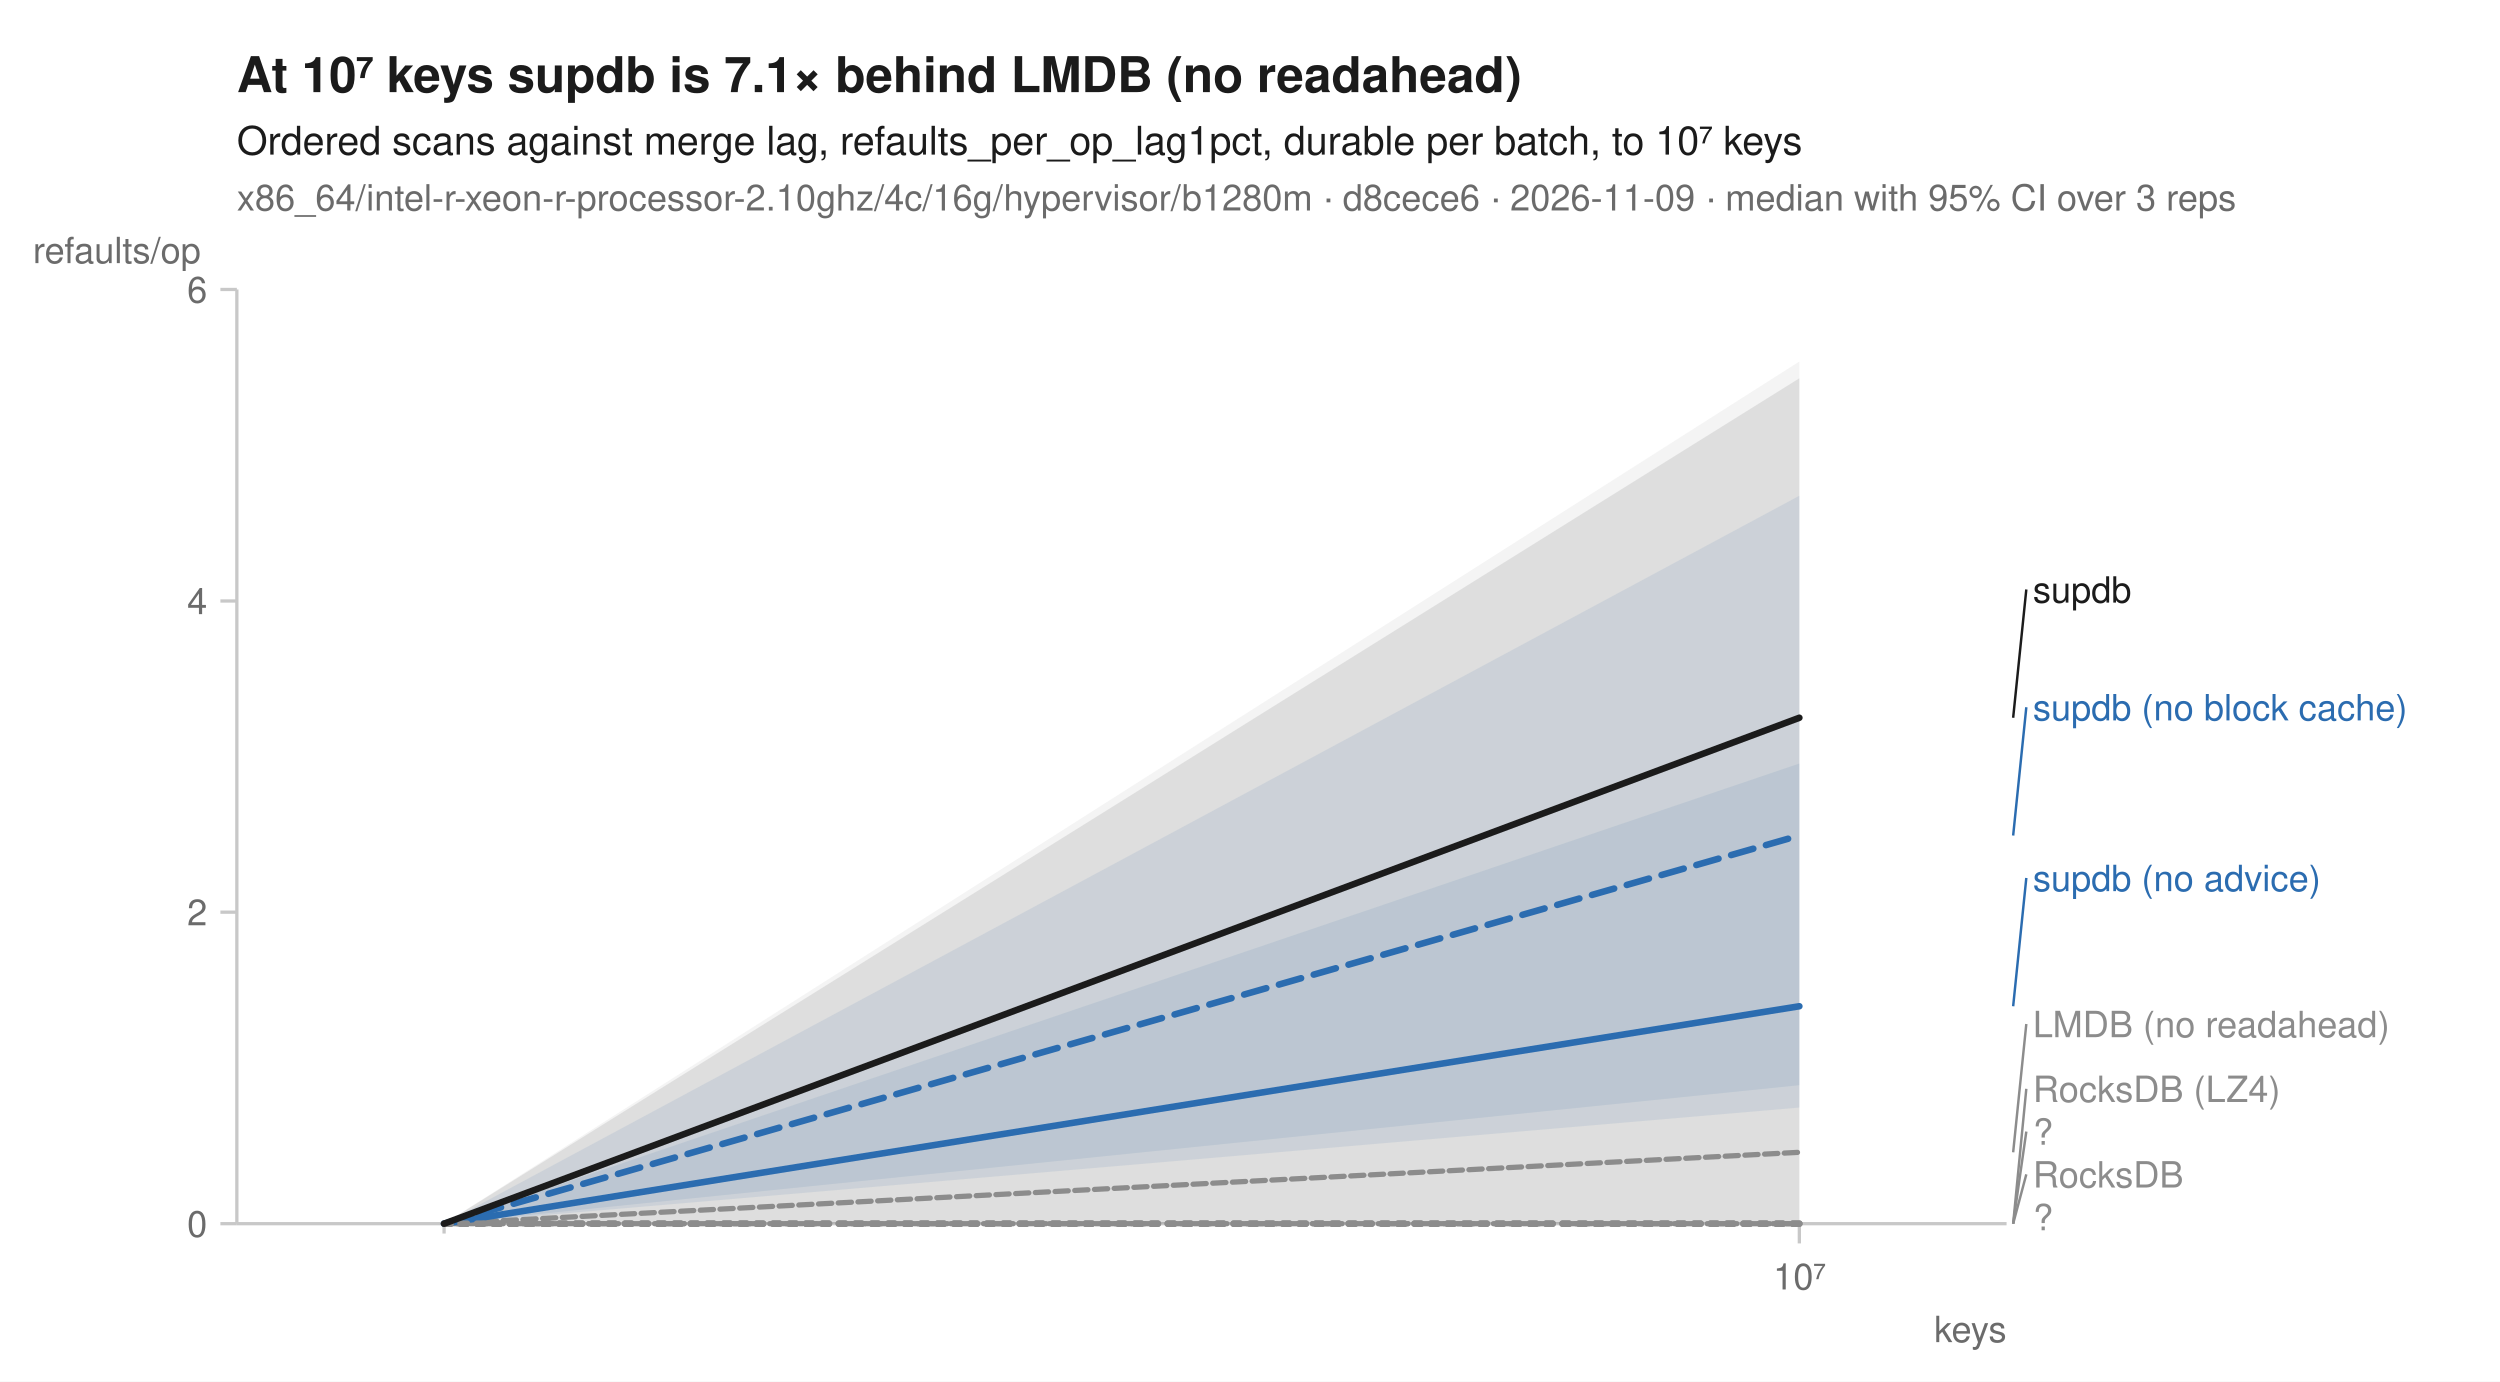
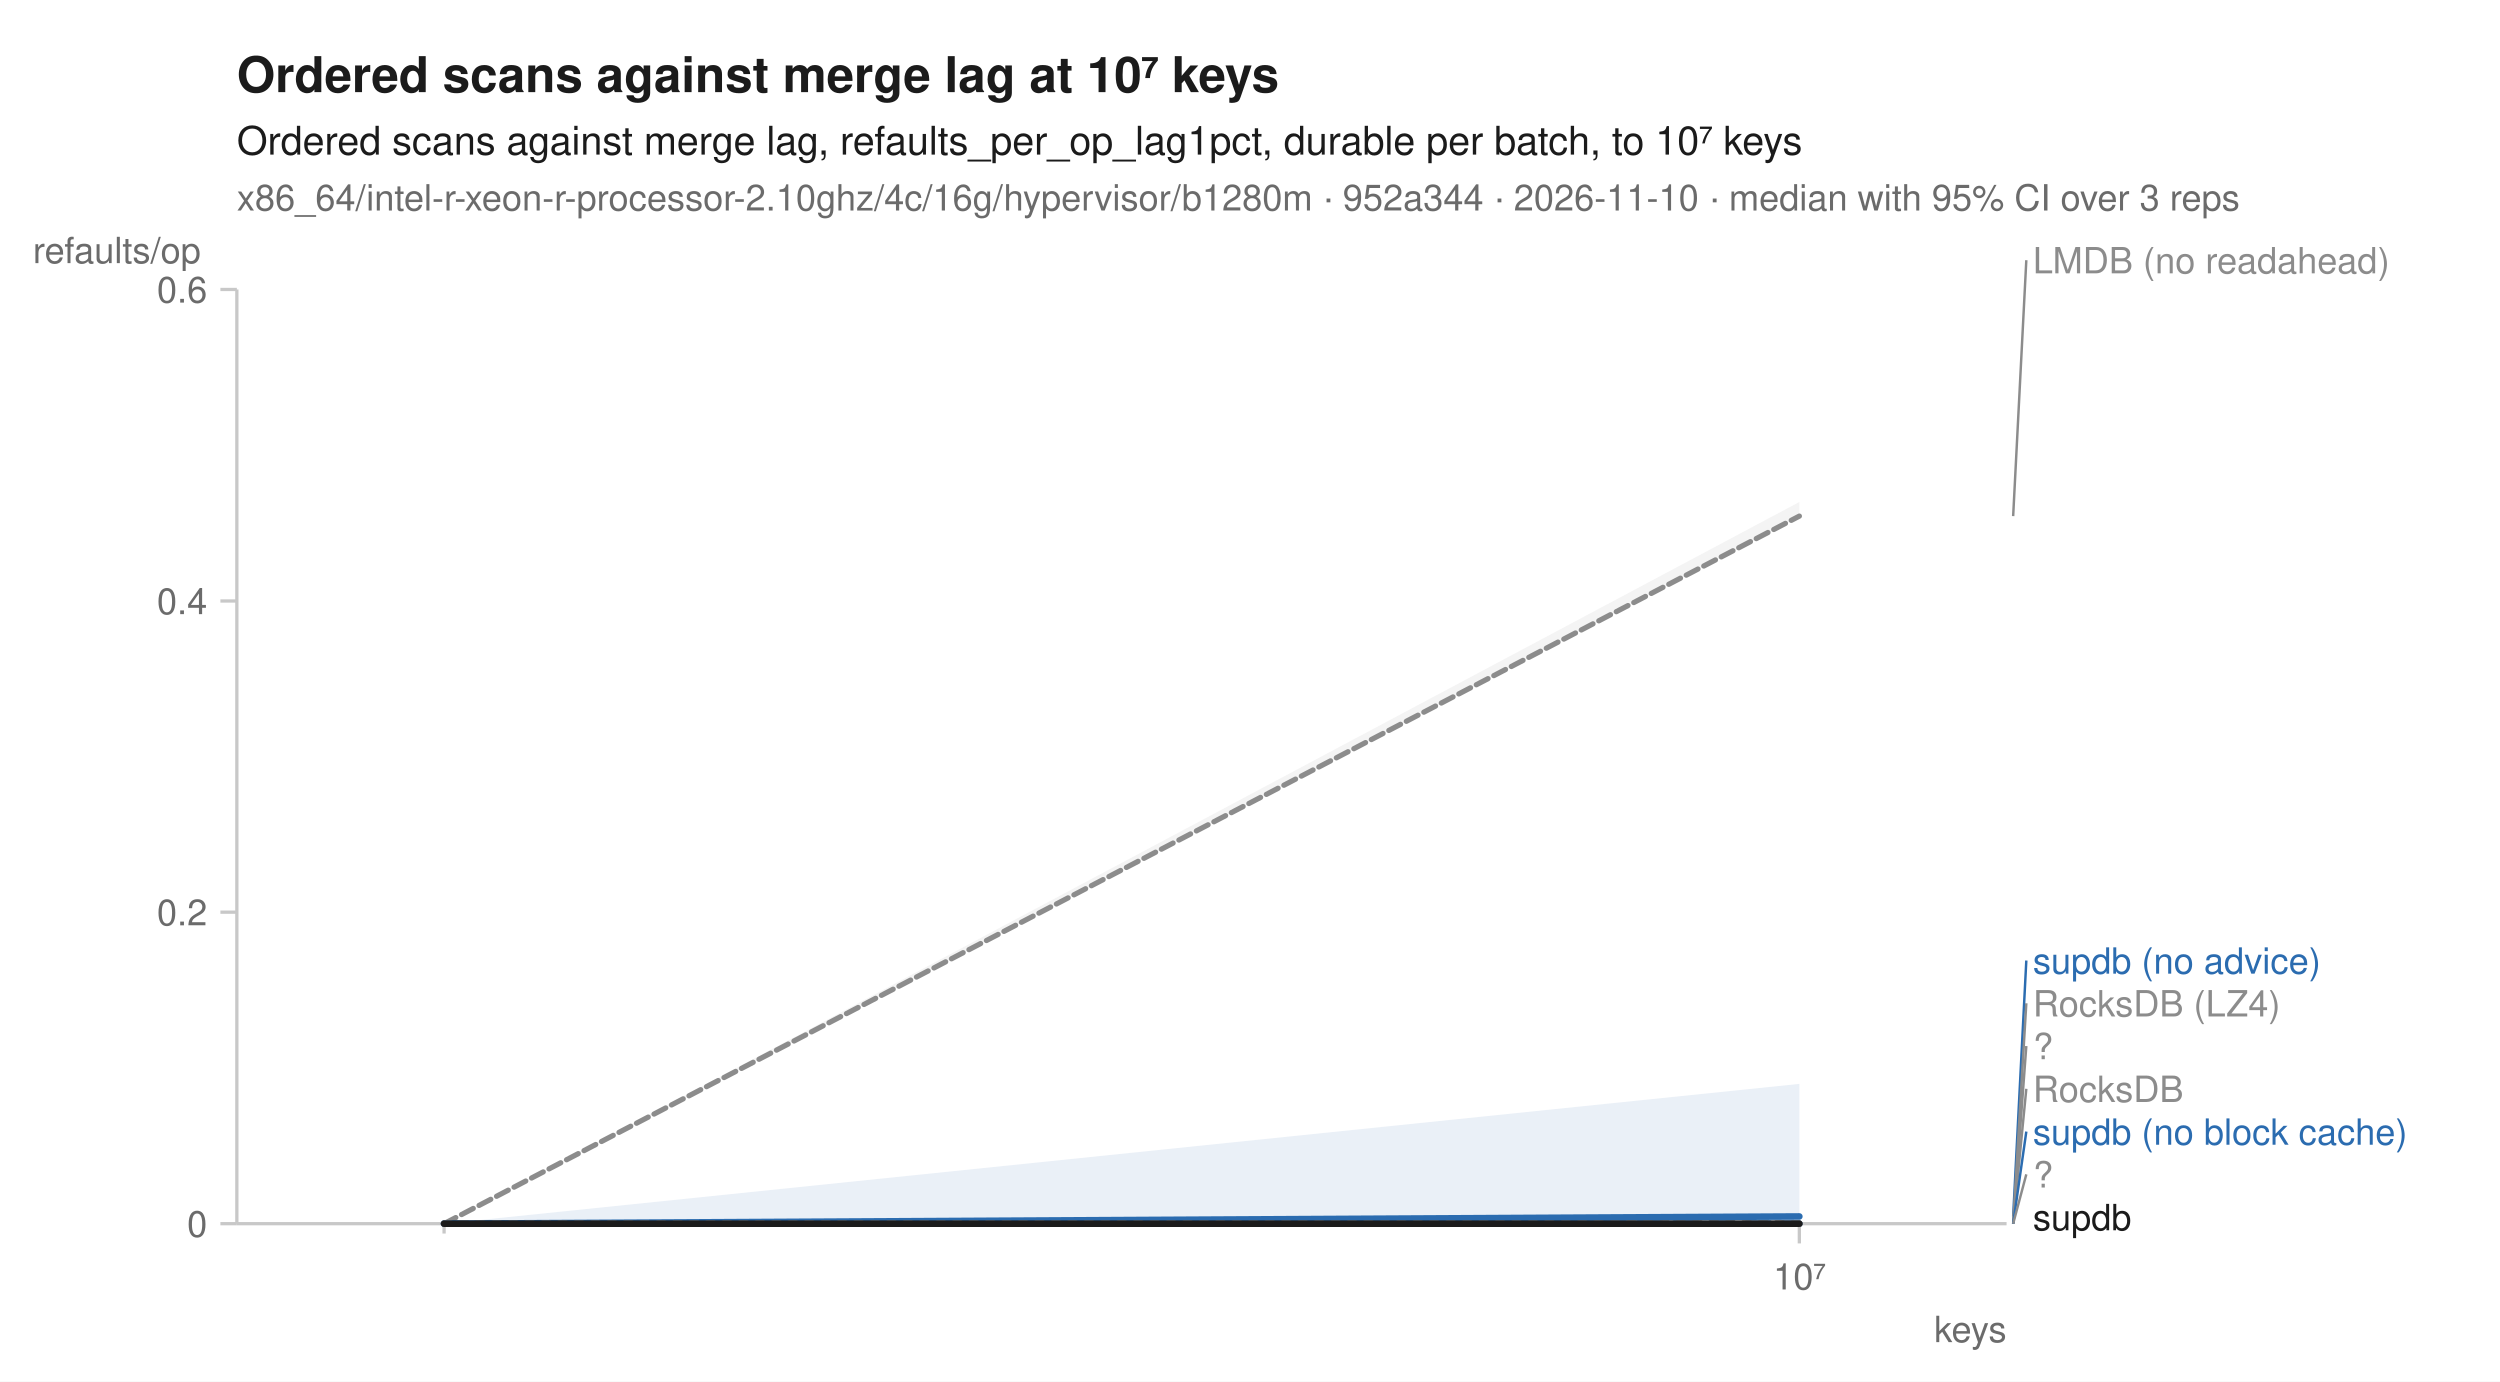
<svg xmlns="http://www.w3.org/2000/svg" width="760" height="420" viewBox="0 0 760 420" font-family="-apple-system, BlinkMacSystemFont, 'Segoe UI', Helvetica, Arial, sans-serif" fill="#1b1b1b">
  <rect width="760" height="420" fill="white" />
-   <text x="72" y="28" font-size="15" font-weight="600">At 10⁷ keys supdb is 7.1× behind LMDB (no readahead)</text>
+   <text x="72" y="28" font-size="15" font-weight="600">Ordered scans against merge lag at 10⁷ keys</text>
  <text x="72" y="47" font-size="12">Ordered scans against merge lag, refaults_per_op_lag1pct, durable per batch, to 10⁷ keys</text>
-   <text x="72" y="64" font-size="11" fill="#6b6b6b">x86_64/intel-r-xeon-r-processor-2.10ghz/4c/16g/hypervisor/b1280m · d8cece6 · 2026-11-09 · median with 95% CI over 3 reps</text>
+   <text x="72" y="64" font-size="11" fill="#6b6b6b">x86_64/intel-r-xeon-r-processor-2.10ghz/4c/16g/hypervisor/b1280m · 952a344 · 2026-11-10 · median with 95% CI over 3 reps</text>
  <line x1="72" y1="372" x2="610" y2="372" stroke="#c8c8c8" stroke-width="1" />
  <line x1="72" y1="88" x2="72" y2="372" stroke="#c8c8c8" stroke-width="1" />
  <line x1="135.0" y1="372" x2="135.0" y2="375" stroke="#c8c8c8" stroke-width="1" />
  <line x1="547.0" y1="372" x2="547.0" y2="378" stroke="#c8c8c8" stroke-width="1" />
  <text x="547.0" y="392" font-size="11" text-anchor="middle" fill="#6b6b6b">10⁷</text>
  <text x="610" y="408" font-size="11" text-anchor="end" fill="#6b6b6b">keys</text>
  <line x1="67" y1="372.0" x2="72" y2="372.0" stroke="#c8c8c8" stroke-width="1" />
  <text x="63" y="376.0" font-size="11" text-anchor="end" fill="#6b6b6b">0</text>
  <line x1="67" y1="277.3" x2="72" y2="277.3" stroke="#c8c8c8" stroke-width="1" />
-   <text x="63" y="281.3" font-size="11" text-anchor="end" fill="#6b6b6b">2</text>
+   <text x="63" y="281.3" font-size="11" text-anchor="end" fill="#6b6b6b">0.2</text>
  <line x1="67" y1="182.7" x2="72" y2="182.7" stroke="#c8c8c8" stroke-width="1" />
-   <text x="63" y="186.7" font-size="11" text-anchor="end" fill="#6b6b6b">4</text>
+   <text x="63" y="186.7" font-size="11" text-anchor="end" fill="#6b6b6b">0.4</text>
  <line x1="67" y1="88.0" x2="72" y2="88.0" stroke="#c8c8c8" stroke-width="1" />
-   <text x="63" y="92.0" font-size="11" text-anchor="end" fill="#6b6b6b">6</text>
+   <text x="63" y="92.0" font-size="11" text-anchor="end" fill="#6b6b6b">0.6</text>
  <text x="10" y="80" font-size="11" text-anchor="start" fill="#6b6b6b">refaults/op</text>
  <path d="M135.0,372.0 L547.0,372.0 L547.0,372.0 L135.0,372.0 Z" fill="#8c8c8c" fill-opacity="0.10" />
-   <path d="M135.0,372.0 L547.0,350.2 L547.0,350.7 L135.0,372.0 Z" fill="#8c8c8c" fill-opacity="0.10" />
-   <path d="M135.0,372.0 L547.0,109.9 L547.0,372.0 L135.0,372.0 Z" fill="#8c8c8c" fill-opacity="0.10" />
+   <path d="M135.0,372.0 L547.0,152.6 L547.0,157.1 L135.0,372.0 Z" fill="#8c8c8c" fill-opacity="0.10" />
+   <path d="M135.0,372.0 L547.0,371.7 L547.0,372.0 L135.0,372.0 Z" fill="#8c8c8c" fill-opacity="0.10" />
  <path d="M135.0,372.0 L547.0,372.0 L547.0,372.0 L135.0,372.0 Z" fill="#8c8c8c" fill-opacity="0.10" />
-   <path d="M135.0,372.0 L547.0,232.1 L547.0,336.7 L135.0,372.0 Z" fill="#2b6cb0" fill-opacity="0.10" />
-   <path d="M135.0,372.0 L547.0,150.7 L547.0,329.9 L135.0,372.0 Z" fill="#2b6cb0" fill-opacity="0.10" />
+   <path d="M135.0,372.0 L547.0,372.0 L547.0,372.0 L135.0,372.0 Z" fill="#2b6cb0" fill-opacity="0.10" />
+   <path d="M135.0,372.0 L547.0,329.5 L547.0,372.0 L135.0,372.0 Z" fill="#2b6cb0" fill-opacity="0.10" />
  <path d="M135.0,372.0 L547.0,372.0 L547.0,372.0 L135.0,372.0 Z" fill="#8c8c8c" fill-opacity="0.10" />
-   <path d="M135.0,372.0 L547.0,115.0 L547.0,372.0 L135.0,372.0 Z" fill="#1b1b1b" fill-opacity="0.10" />
+   <path d="M135.0,372.0 L547.0,372.0 L547.0,372.0 L135.0,372.0 Z" fill="#1b1b1b" fill-opacity="0.10" />
  <path d="M135.0,372.0 L547.0,372.0 " fill="none" stroke="#8c8c8c" stroke-width="1.6" stroke-linejoin="round" stroke-linecap="round" stroke-dasharray="1,3" />
-   <path d="M135.0,372.0 L547.0,350.3 " fill="none" stroke="#8c8c8c" stroke-width="1.6" stroke-linejoin="round" stroke-linecap="round" stroke-dasharray="4,2" />
+   <path d="M135.0,372.0 L547.0,156.9 " fill="none" stroke="#8c8c8c" stroke-width="1.6" stroke-linejoin="round" stroke-linecap="round" stroke-dasharray="4,2" />
  <path d="M135.0,372.0 L547.0,372.0 " fill="none" stroke="#8c8c8c" stroke-width="2" stroke-linejoin="round" stroke-linecap="round" stroke-dasharray="2,3" />
  <path d="M135.0,372.0 L547.0,372.0 " fill="none" stroke="#8c8c8c" stroke-width="1.6" stroke-linejoin="round" stroke-linecap="round" stroke-dasharray="7,4" />
-   <path d="M135.0,372.0 L547.0,254.0 " fill="none" stroke="#2b6cb0" stroke-width="2" stroke-linejoin="round" stroke-linecap="round" stroke-dasharray="7,4" />
-   <path d="M135.0,372.0 L547.0,305.9 " fill="none" stroke="#2b6cb0" stroke-width="2" stroke-linejoin="round" stroke-linecap="round" />
+   <path d="M135.0,372.0 L547.0,372.0 " fill="none" stroke="#2b6cb0" stroke-width="2" stroke-linejoin="round" stroke-linecap="round" stroke-dasharray="7,4" />
+   <path d="M135.0,372.0 L547.0,369.8 " fill="none" stroke="#2b6cb0" stroke-width="2" stroke-linejoin="round" stroke-linecap="round" />
  <path d="M135.0,372.0 L547.0,372.0 " fill="none" stroke="#8c8c8c" stroke-width="2" stroke-linejoin="round" stroke-linecap="round" stroke-dasharray="2,3" />
-   <path d="M135.0,372.0 L547.0,218.2 " fill="none" stroke="#1b1b1b" stroke-width="2" stroke-linejoin="round" stroke-linecap="round" />
-   <line x1="612.0" y1="218.2" x2="616.0" y2="179.2" stroke="#1b1b1b" stroke-width="0.75" />
-   <text x="618.0" y="183.2" font-size="11" fill="#1b1b1b">supdb</text>
-   <line x1="612.0" y1="254.0" x2="616.0" y2="215.0" stroke="#2b6cb0" stroke-width="0.75" />
-   <text x="618.0" y="219.0" font-size="11" fill="#2b6cb0">supdb (no block cache)</text>
-   <line x1="612.0" y1="305.9" x2="616.0" y2="266.9" stroke="#2b6cb0" stroke-width="0.75" />
-   <text x="618.0" y="270.9" font-size="11" fill="#2b6cb0">supdb (no advice)</text>
-   <line x1="612.0" y1="350.3" x2="616.0" y2="311.3" stroke="#8c8c8c" stroke-width="0.75" />
-   <text x="618.0" y="315.3" font-size="11" fill="#8c8c8c">LMDB (no readahead)</text>
+   <path d="M135.0,372.0 L547.0,372.0 " fill="none" stroke="#1b1b1b" stroke-width="2" stroke-linejoin="round" stroke-linecap="round" />
+   <line x1="612.0" y1="156.9" x2="616.0" y2="79.1" stroke="#8c8c8c" stroke-width="0.75" />
+   <text x="618.0" y="83.1" font-size="11" fill="#8c8c8c">LMDB (no readahead)</text>
+   <line x1="612.0" y1="369.8" x2="616.0" y2="292.0" stroke="#2b6cb0" stroke-width="0.75" />
+   <text x="618.0" y="296.0" font-size="11" fill="#2b6cb0">supdb (no advice)</text>
+   <line x1="612.0" y1="372.0" x2="616.0" y2="305.0" stroke="#8c8c8c" stroke-width="0.75" />
+   <text x="618.0" y="309.0" font-size="11" fill="#8c8c8c">RocksDB (LZ4)</text>
+   <line x1="612.0" y1="372.0" x2="616.0" y2="318.0" stroke="#8c8c8c" stroke-width="0.75" />
+   <text x="618.0" y="322.0" font-size="11" fill="#8c8c8c">?</text>
  <line x1="612.0" y1="372.0" x2="616.0" y2="331.0" stroke="#8c8c8c" stroke-width="0.75" />
-   <text x="618.0" y="335.0" font-size="11" fill="#8c8c8c">RocksDB (LZ4)</text>
-   <line x1="612.0" y1="372.0" x2="616.0" y2="344.0" stroke="#8c8c8c" stroke-width="0.75" />
-   <text x="618.0" y="348.0" font-size="11" fill="#8c8c8c">?</text>
+   <text x="618.0" y="335.0" font-size="11" fill="#8c8c8c">RocksDB</text>
+   <line x1="612.0" y1="372.0" x2="616.0" y2="344.0" stroke="#2b6cb0" stroke-width="0.75" />
+   <text x="618.0" y="348.0" font-size="11" fill="#2b6cb0">supdb (no block cache)</text>
  <line x1="612.0" y1="372.0" x2="616.0" y2="357.0" stroke="#8c8c8c" stroke-width="0.75" />
-   <text x="618.0" y="361.0" font-size="11" fill="#8c8c8c">RocksDB</text>
-   <text x="618.0" y="374.0" font-size="11" fill="#8c8c8c">?</text>
+   <text x="618.0" y="361.0" font-size="11" fill="#8c8c8c">?</text>
+   <text x="618.0" y="374.0" font-size="11" fill="#1b1b1b">supdb</text>
</svg>
